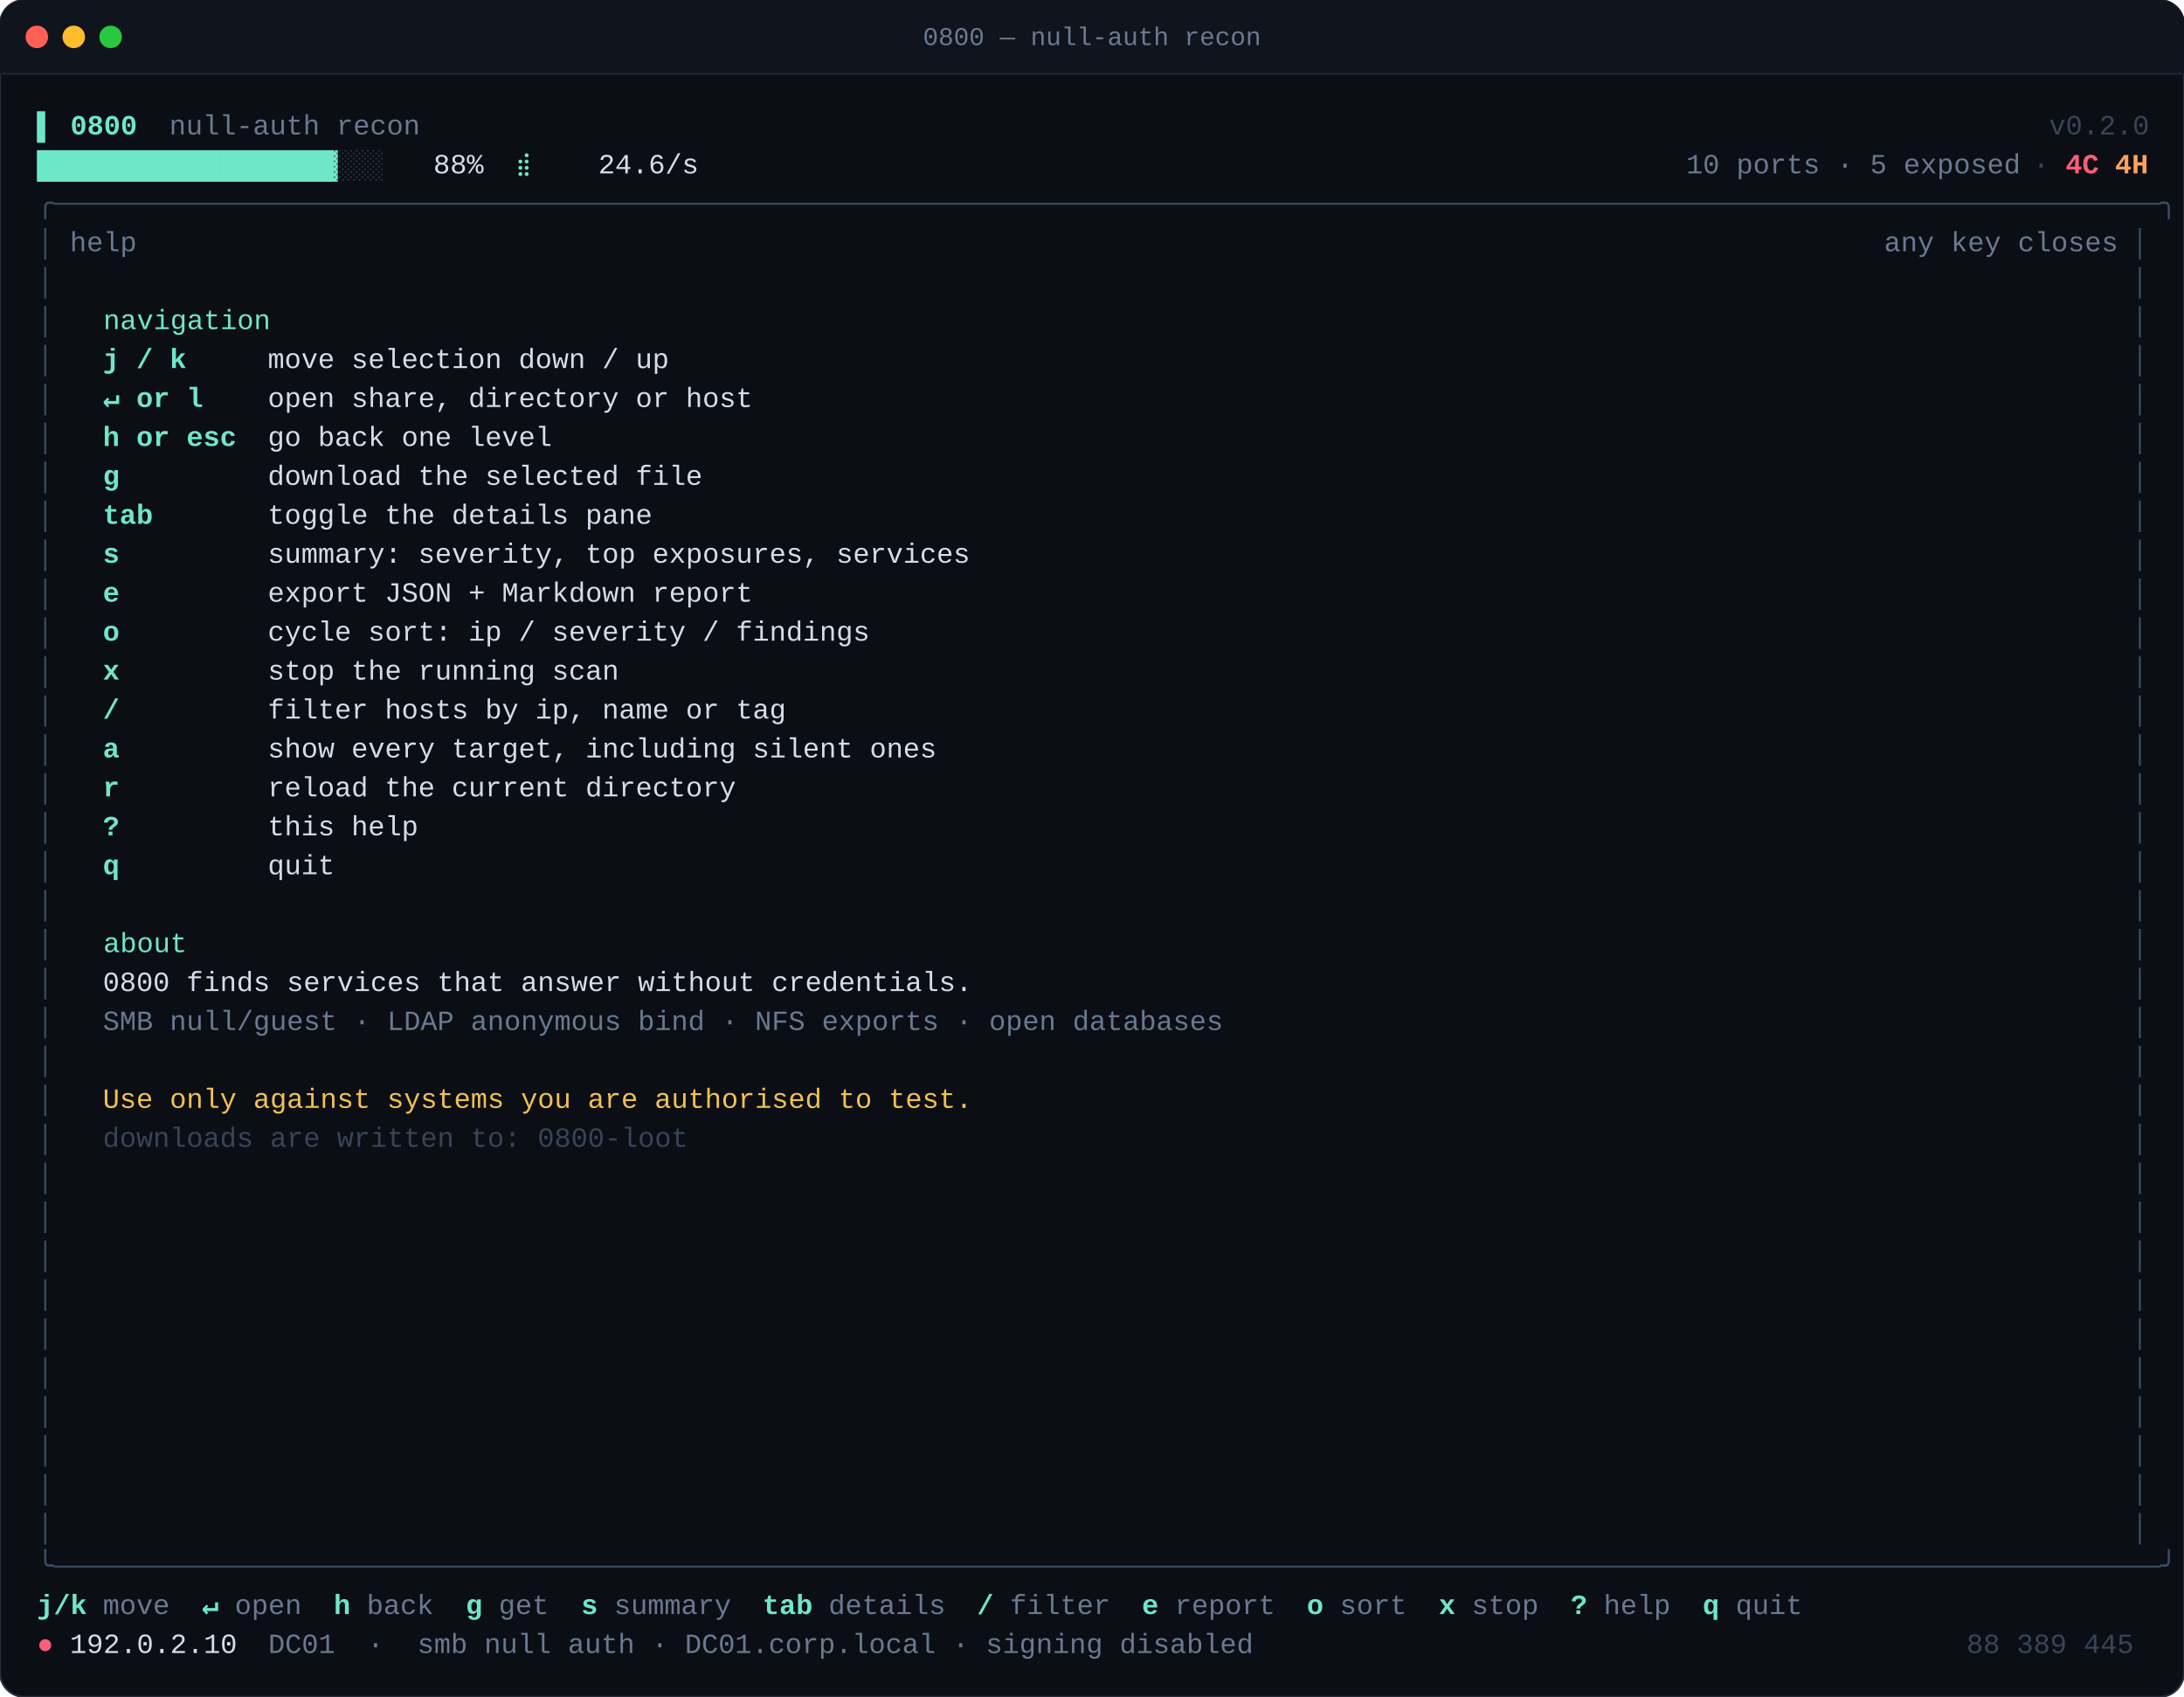
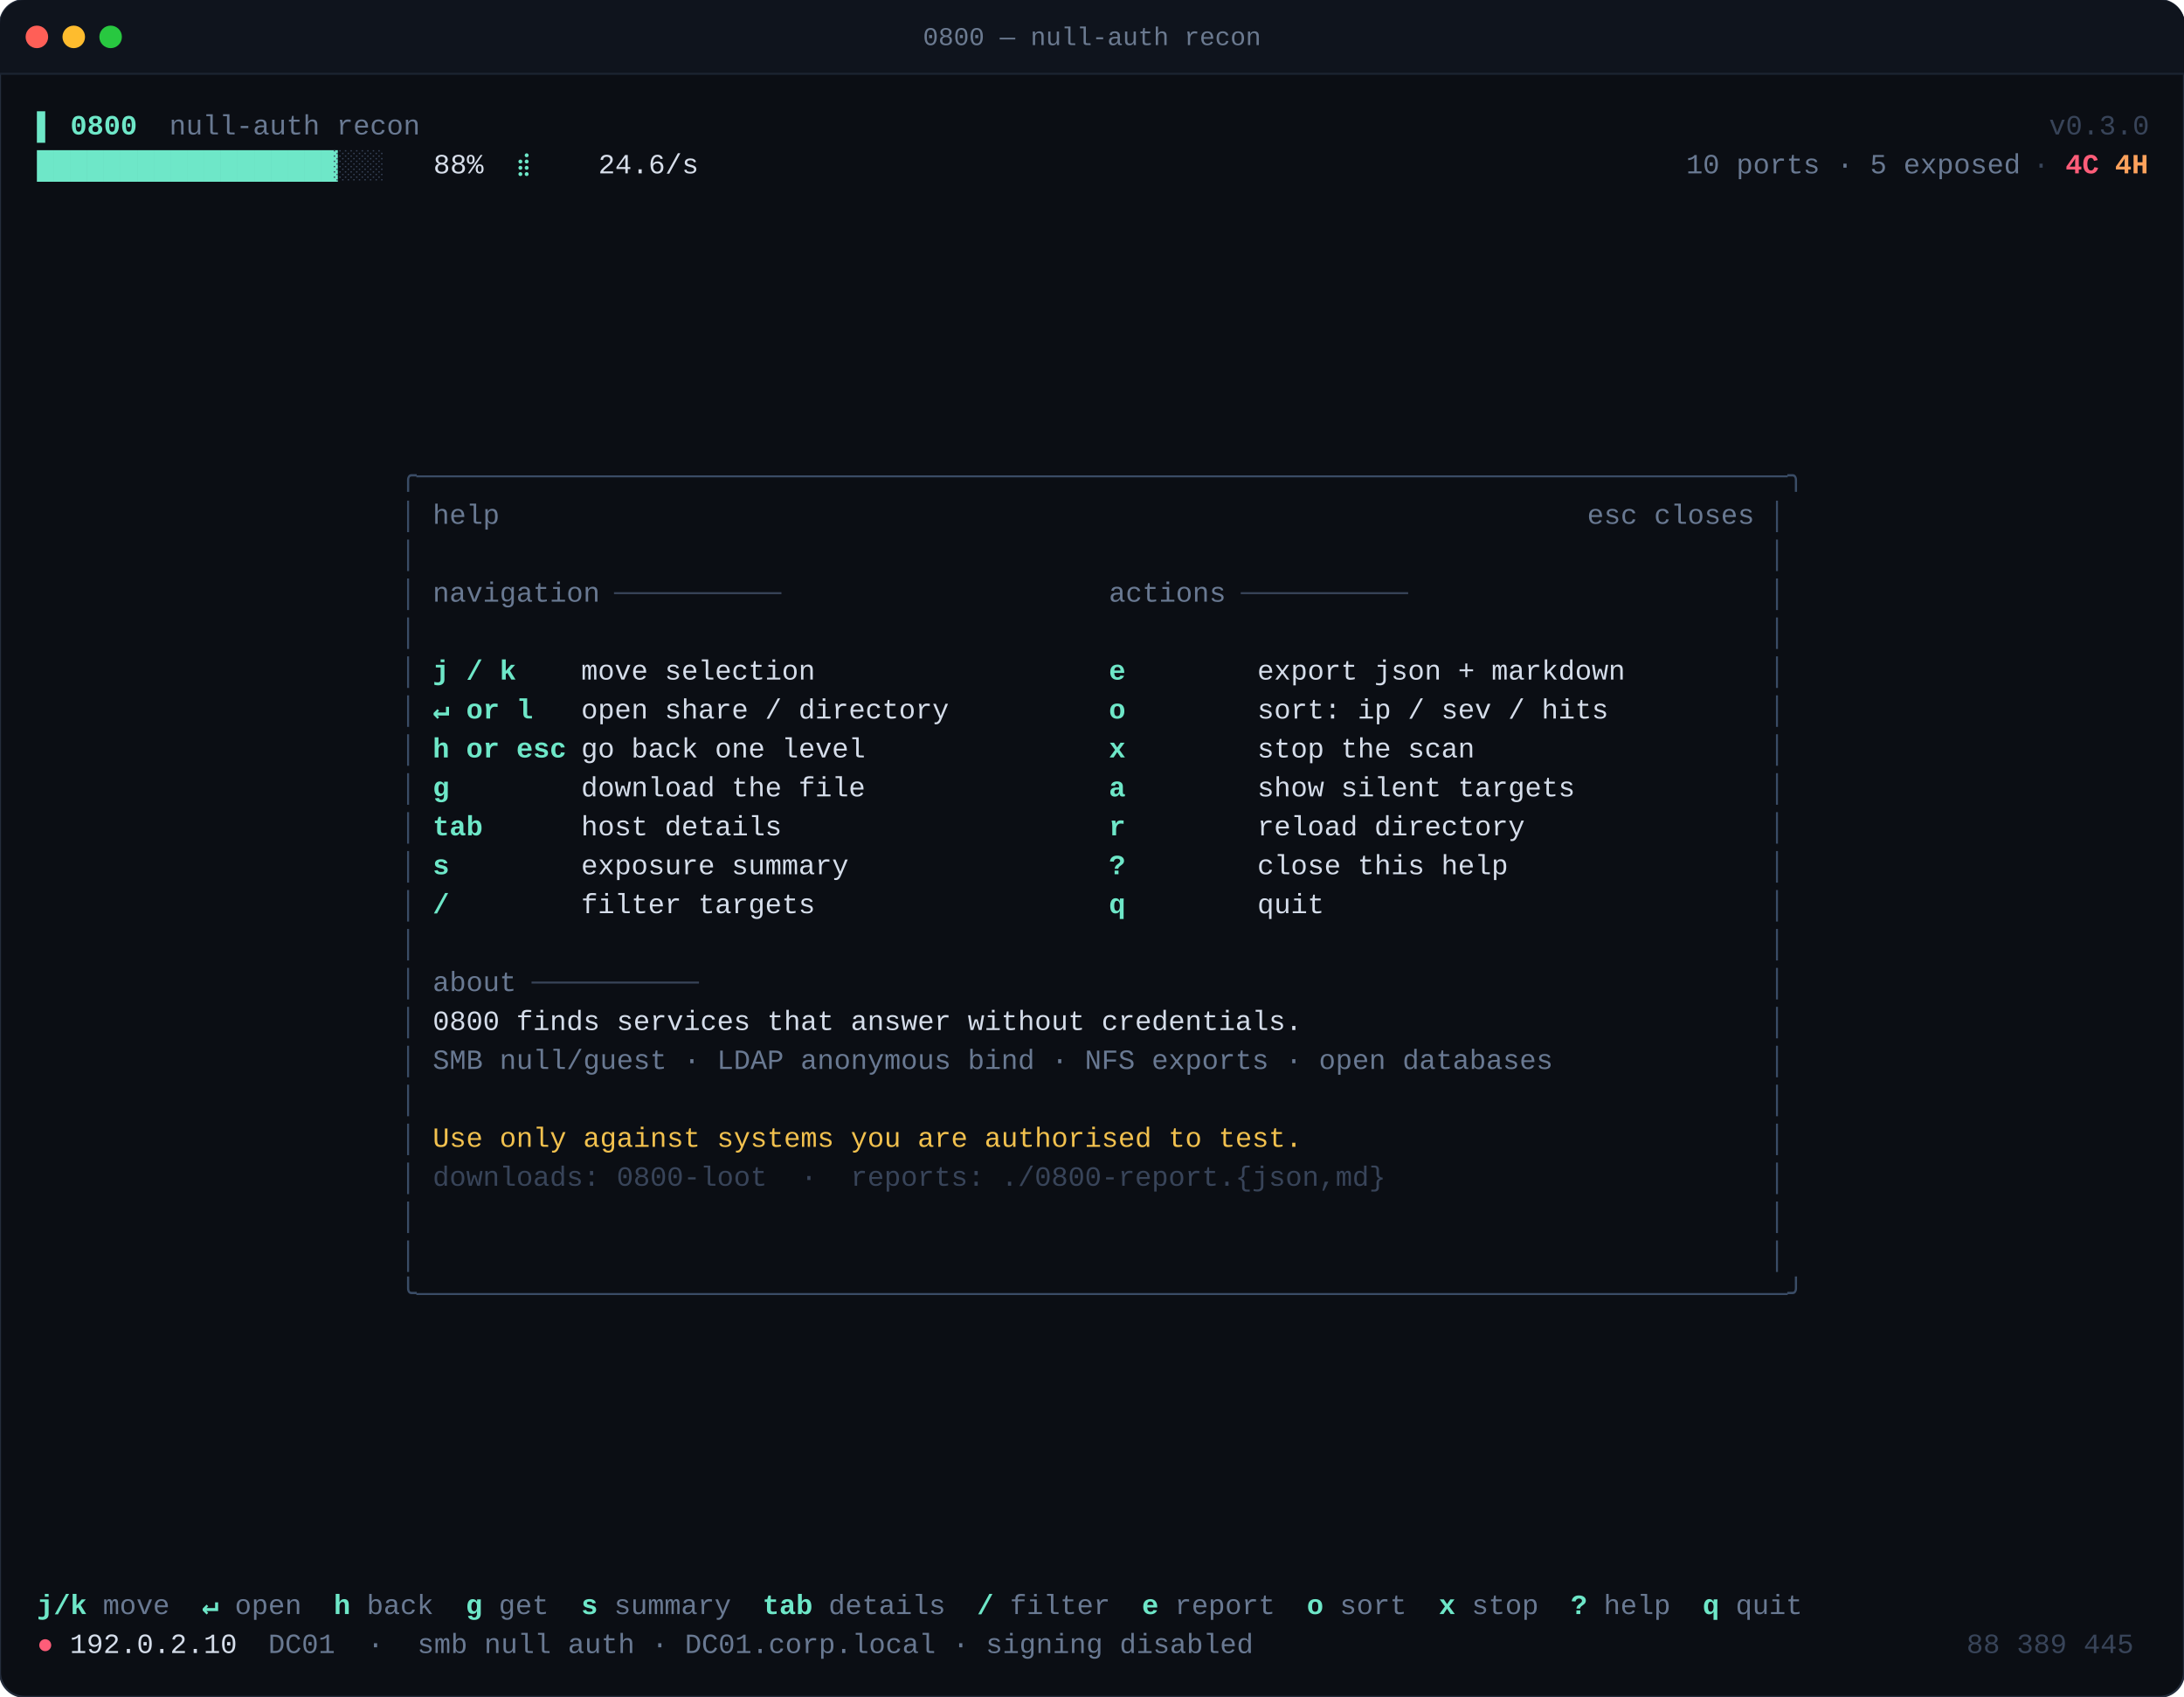
<svg xmlns="http://www.w3.org/2000/svg" width="1066" height="828" viewBox="0 0 1066 828" font-family="'JetBrains Mono','SFMono-Regular',Menlo,Consolas,'Liberation Mono',monospace">
  <defs>
    <clipPath id="c">
      <rect x="0" y="0" width="1066.40" height="828.00" rx="12.00" />
    </clipPath>
  </defs>
  <rect width="1066" height="828" rx="12" fill="#0B0E14" />
  <rect width="1066" height="828" rx="12" fill="#0B0E14" stroke="#242C3B" stroke-width="1" />
  <g clip-path="url(#c)">
    <rect x="0" y="0" width="1066" height="36" fill="#0F141D" />
    <line x1="0" y1="36" x2="1066" y2="36" stroke="#1B2330" />
    <circle cx="18" cy="18" r="5.5" fill="#FF5F57" />
    <circle cx="36" cy="18" r="5.5" fill="#FEBC2E" />
    <circle cx="54" cy="18" r="5.5" fill="#28C840" />
    <text x="533" y="22" fill="#6B7A90" font-size="12.5" text-anchor="middle">0800 — null-auth recon</text>
  </g>
  <g clip-path="url(#c)">
    <text font-size="13.6">
      <tspan x="18.00" y="65.60" fill="#6ee7c8" font-weight="700" textLength="48.30" lengthAdjust="spacingAndGlyphs" xml:space="preserve">▌ 0800</tspan>
      <tspan x="66.30" y="65.60" fill="#697992" textLength="136.85" lengthAdjust="spacingAndGlyphs" xml:space="preserve">  null-auth recon</tspan>
-       <tspan x="1000.10" y="65.60" fill="#384459" textLength="48.30" lengthAdjust="spacingAndGlyphs" xml:space="preserve">v0.2.0</tspan>
+       <tspan x="1000.10" y="65.60" fill="#384459" textLength="48.30" lengthAdjust="spacingAndGlyphs" xml:space="preserve">v0.3.0</tspan>
    </text>
    <text font-size="13.6">
      <tspan x="18.00" y="84.60" fill="#6ee7c8" textLength="144.90" lengthAdjust="spacingAndGlyphs" xml:space="preserve">██████████████████</tspan>
      <tspan x="162.90" y="84.60" fill="#384459" textLength="24.15" lengthAdjust="spacingAndGlyphs" xml:space="preserve">░░░</tspan>
      <tspan x="187.05" y="84.60" fill="#D7DEEA" textLength="64.40" lengthAdjust="spacingAndGlyphs" xml:space="preserve">   88%  </tspan>
      <tspan x="251.45" y="84.60" fill="#6ee7c8" textLength="16.10" lengthAdjust="spacingAndGlyphs" xml:space="preserve">⣾ </tspan>
      <tspan x="267.55" y="84.60" fill="#D7DEEA" textLength="555.45" lengthAdjust="spacingAndGlyphs" xml:space="preserve">   24.6/s                                                            </tspan>
      <tspan x="823.00" y="84.60" fill="#697992" textLength="161.00" lengthAdjust="spacingAndGlyphs" xml:space="preserve">10 ports · 5 exposed</tspan>
      <tspan x="984.00" y="84.60" fill="#384459" textLength="24.15" lengthAdjust="spacingAndGlyphs" xml:space="preserve"> · </tspan>
      <tspan x="1008.15" y="84.60" fill="#ff5d79" font-weight="700" textLength="16.10" lengthAdjust="spacingAndGlyphs" xml:space="preserve">4C</tspan>
      <tspan x="1032.30" y="84.60" fill="#ffa25c" font-weight="700" textLength="16.10" lengthAdjust="spacingAndGlyphs" xml:space="preserve">4H</tspan>
    </text>
    <text font-size="13.6">
-       <tspan x="18.00" y="103.60" fill="#3a4c66" textLength="1030.40" lengthAdjust="spacingAndGlyphs" xml:space="preserve">╭──────────────────────────────────────────────────────────────────────────────────────────────────────────────────────────────╮</tspan>
+       <tspan x="195.10" y="236.60" fill="#3a4c66" textLength="676.20" lengthAdjust="spacingAndGlyphs" xml:space="preserve">╭──────────────────────────────────────────────────────────────────────────────────╮</tspan>
    </text>
    <text font-size="13.6">
-       <tspan x="18.00" y="122.60" fill="#3a4c66" textLength="8.05" lengthAdjust="spacingAndGlyphs" xml:space="preserve">│</tspan>
-       <tspan x="34.10" y="122.60" fill="#697992" textLength="32.20" lengthAdjust="spacingAndGlyphs" xml:space="preserve">help</tspan>
-       <tspan x="919.60" y="122.60" fill="#697992" textLength="112.70" lengthAdjust="spacingAndGlyphs" xml:space="preserve">any key closes</tspan>
-       <tspan x="1040.35" y="122.60" fill="#3a4c66" textLength="8.05" lengthAdjust="spacingAndGlyphs" xml:space="preserve">│</tspan>
+       <tspan x="195.10" y="255.60" fill="#3a4c66" textLength="8.05" lengthAdjust="spacingAndGlyphs" xml:space="preserve">│</tspan>
+       <tspan x="211.20" y="255.60" fill="#697992" textLength="32.20" lengthAdjust="spacingAndGlyphs" xml:space="preserve">help</tspan>
+       <tspan x="774.70" y="255.60" fill="#697992" textLength="80.50" lengthAdjust="spacingAndGlyphs" xml:space="preserve">esc closes</tspan>
+       <tspan x="863.25" y="255.60" fill="#3a4c66" textLength="8.05" lengthAdjust="spacingAndGlyphs" xml:space="preserve">│</tspan>
    </text>
    <text font-size="13.6">
-       <tspan x="18.00" y="141.60" fill="#3a4c66" textLength="8.05" lengthAdjust="spacingAndGlyphs" xml:space="preserve">│</tspan>
-       <tspan x="1040.35" y="141.60" fill="#3a4c66" textLength="8.05" lengthAdjust="spacingAndGlyphs" xml:space="preserve">│</tspan>
+       <tspan x="195.10" y="274.60" fill="#3a4c66" textLength="8.05" lengthAdjust="spacingAndGlyphs" xml:space="preserve">│</tspan>
+       <tspan x="863.25" y="274.60" fill="#3a4c66" textLength="8.05" lengthAdjust="spacingAndGlyphs" xml:space="preserve">│</tspan>
    </text>
    <text font-size="13.6">
-       <tspan x="18.00" y="160.60" fill="#3a4c66" textLength="8.05" lengthAdjust="spacingAndGlyphs" xml:space="preserve">│</tspan>
-       <tspan x="34.10" y="160.60" fill="#6ee7c8" textLength="96.60" lengthAdjust="spacingAndGlyphs" xml:space="preserve">  navigation</tspan>
-       <tspan x="1040.35" y="160.60" fill="#3a4c66" textLength="8.05" lengthAdjust="spacingAndGlyphs" xml:space="preserve">│</tspan>
+       <tspan x="195.10" y="293.60" fill="#3a4c66" textLength="8.05" lengthAdjust="spacingAndGlyphs" xml:space="preserve">│</tspan>
+       <tspan x="211.20" y="293.60" fill="#697992" textLength="80.50" lengthAdjust="spacingAndGlyphs" xml:space="preserve">navigation</tspan>
+       <tspan x="299.75" y="293.60" fill="#384459" textLength="80.50" lengthAdjust="spacingAndGlyphs" xml:space="preserve">──────────</tspan>
+       <tspan x="541.25" y="293.60" fill="#697992" textLength="56.35" lengthAdjust="spacingAndGlyphs" xml:space="preserve">actions</tspan>
+       <tspan x="605.65" y="293.60" fill="#384459" textLength="80.50" lengthAdjust="spacingAndGlyphs" xml:space="preserve">──────────</tspan>
+       <tspan x="863.25" y="293.60" fill="#3a4c66" textLength="8.05" lengthAdjust="spacingAndGlyphs" xml:space="preserve">│</tspan>
    </text>
    <text font-size="13.6">
-       <tspan x="18.00" y="179.60" fill="#3a4c66" textLength="8.05" lengthAdjust="spacingAndGlyphs" xml:space="preserve">│</tspan>
-       <tspan x="50.20" y="179.60" fill="#6ee7c8" font-weight="700" textLength="80.50" lengthAdjust="spacingAndGlyphs" xml:space="preserve">j / k     </tspan>
-       <tspan x="130.70" y="179.60" fill="#d5ddea" textLength="193.20" lengthAdjust="spacingAndGlyphs" xml:space="preserve">move selection down / up</tspan>
-       <tspan x="1040.35" y="179.60" fill="#3a4c66" textLength="8.05" lengthAdjust="spacingAndGlyphs" xml:space="preserve">│</tspan>
+       <tspan x="195.10" y="312.60" fill="#3a4c66" textLength="8.05" lengthAdjust="spacingAndGlyphs" xml:space="preserve">│</tspan>
+       <tspan x="863.25" y="312.60" fill="#3a4c66" textLength="8.05" lengthAdjust="spacingAndGlyphs" xml:space="preserve">│</tspan>
    </text>
    <text font-size="13.6">
-       <tspan x="18.00" y="198.60" fill="#3a4c66" textLength="8.05" lengthAdjust="spacingAndGlyphs" xml:space="preserve">│</tspan>
-       <tspan x="50.20" y="198.60" fill="#6ee7c8" font-weight="700" textLength="80.50" lengthAdjust="spacingAndGlyphs" xml:space="preserve">↵ or l    </tspan>
-       <tspan x="130.70" y="198.60" fill="#d5ddea" textLength="233.45" lengthAdjust="spacingAndGlyphs" xml:space="preserve">open share, directory or host</tspan>
-       <tspan x="1040.35" y="198.60" fill="#3a4c66" textLength="8.05" lengthAdjust="spacingAndGlyphs" xml:space="preserve">│</tspan>
+       <tspan x="195.10" y="331.60" fill="#3a4c66" textLength="8.05" lengthAdjust="spacingAndGlyphs" xml:space="preserve">│</tspan>
+       <tspan x="211.20" y="331.60" fill="#6ee7c8" font-weight="700" textLength="72.45" lengthAdjust="spacingAndGlyphs" xml:space="preserve">j / k    </tspan>
+       <tspan x="283.65" y="331.60" fill="#d5ddea" textLength="112.70" lengthAdjust="spacingAndGlyphs" xml:space="preserve">move selection</tspan>
+       <tspan x="541.25" y="331.60" fill="#6ee7c8" font-weight="700" textLength="72.45" lengthAdjust="spacingAndGlyphs" xml:space="preserve">e        </tspan>
+       <tspan x="613.70" y="331.60" fill="#d5ddea" textLength="177.10" lengthAdjust="spacingAndGlyphs" xml:space="preserve">export json + markdown</tspan>
+       <tspan x="863.25" y="331.60" fill="#3a4c66" textLength="8.05" lengthAdjust="spacingAndGlyphs" xml:space="preserve">│</tspan>
    </text>
    <text font-size="13.6">
-       <tspan x="18.00" y="217.60" fill="#3a4c66" textLength="8.05" lengthAdjust="spacingAndGlyphs" xml:space="preserve">│</tspan>
-       <tspan x="50.20" y="217.60" fill="#6ee7c8" font-weight="700" textLength="80.50" lengthAdjust="spacingAndGlyphs" xml:space="preserve">h or esc  </tspan>
-       <tspan x="130.70" y="217.60" fill="#d5ddea" textLength="136.85" lengthAdjust="spacingAndGlyphs" xml:space="preserve">go back one level</tspan>
-       <tspan x="1040.35" y="217.60" fill="#3a4c66" textLength="8.05" lengthAdjust="spacingAndGlyphs" xml:space="preserve">│</tspan>
+       <tspan x="195.10" y="350.60" fill="#3a4c66" textLength="8.05" lengthAdjust="spacingAndGlyphs" xml:space="preserve">│</tspan>
+       <tspan x="211.20" y="350.60" fill="#6ee7c8" font-weight="700" textLength="72.45" lengthAdjust="spacingAndGlyphs" xml:space="preserve">↵ or l   </tspan>
+       <tspan x="283.65" y="350.60" fill="#d5ddea" textLength="177.10" lengthAdjust="spacingAndGlyphs" xml:space="preserve">open share / directory</tspan>
+       <tspan x="541.25" y="350.60" fill="#6ee7c8" font-weight="700" textLength="72.45" lengthAdjust="spacingAndGlyphs" xml:space="preserve">o        </tspan>
+       <tspan x="613.70" y="350.60" fill="#d5ddea" textLength="169.05" lengthAdjust="spacingAndGlyphs" xml:space="preserve">sort: ip / sev / hits</tspan>
+       <tspan x="863.25" y="350.60" fill="#3a4c66" textLength="8.05" lengthAdjust="spacingAndGlyphs" xml:space="preserve">│</tspan>
    </text>
    <text font-size="13.6">
-       <tspan x="18.00" y="236.60" fill="#3a4c66" textLength="8.05" lengthAdjust="spacingAndGlyphs" xml:space="preserve">│</tspan>
-       <tspan x="50.20" y="236.60" fill="#6ee7c8" font-weight="700" textLength="80.50" lengthAdjust="spacingAndGlyphs" xml:space="preserve">g         </tspan>
-       <tspan x="130.70" y="236.60" fill="#d5ddea" textLength="209.30" lengthAdjust="spacingAndGlyphs" xml:space="preserve">download the selected file</tspan>
-       <tspan x="1040.35" y="236.60" fill="#3a4c66" textLength="8.05" lengthAdjust="spacingAndGlyphs" xml:space="preserve">│</tspan>
+       <tspan x="195.10" y="369.60" fill="#3a4c66" textLength="8.05" lengthAdjust="spacingAndGlyphs" xml:space="preserve">│</tspan>
+       <tspan x="211.20" y="369.60" fill="#6ee7c8" font-weight="700" textLength="72.45" lengthAdjust="spacingAndGlyphs" xml:space="preserve">h or esc </tspan>
+       <tspan x="283.65" y="369.60" fill="#d5ddea" textLength="136.85" lengthAdjust="spacingAndGlyphs" xml:space="preserve">go back one level</tspan>
+       <tspan x="541.25" y="369.60" fill="#6ee7c8" font-weight="700" textLength="72.45" lengthAdjust="spacingAndGlyphs" xml:space="preserve">x        </tspan>
+       <tspan x="613.70" y="369.60" fill="#d5ddea" textLength="104.65" lengthAdjust="spacingAndGlyphs" xml:space="preserve">stop the scan</tspan>
+       <tspan x="863.25" y="369.60" fill="#3a4c66" textLength="8.05" lengthAdjust="spacingAndGlyphs" xml:space="preserve">│</tspan>
    </text>
    <text font-size="13.6">
-       <tspan x="18.00" y="255.60" fill="#3a4c66" textLength="8.05" lengthAdjust="spacingAndGlyphs" xml:space="preserve">│</tspan>
-       <tspan x="50.20" y="255.60" fill="#6ee7c8" font-weight="700" textLength="80.50" lengthAdjust="spacingAndGlyphs" xml:space="preserve">tab       </tspan>
-       <tspan x="130.70" y="255.60" fill="#d5ddea" textLength="185.15" lengthAdjust="spacingAndGlyphs" xml:space="preserve">toggle the details pane</tspan>
-       <tspan x="1040.35" y="255.60" fill="#3a4c66" textLength="8.05" lengthAdjust="spacingAndGlyphs" xml:space="preserve">│</tspan>
+       <tspan x="195.10" y="388.60" fill="#3a4c66" textLength="8.05" lengthAdjust="spacingAndGlyphs" xml:space="preserve">│</tspan>
+       <tspan x="211.20" y="388.60" fill="#6ee7c8" font-weight="700" textLength="72.45" lengthAdjust="spacingAndGlyphs" xml:space="preserve">g        </tspan>
+       <tspan x="283.65" y="388.60" fill="#d5ddea" textLength="136.85" lengthAdjust="spacingAndGlyphs" xml:space="preserve">download the file</tspan>
+       <tspan x="541.25" y="388.60" fill="#6ee7c8" font-weight="700" textLength="72.45" lengthAdjust="spacingAndGlyphs" xml:space="preserve">a        </tspan>
+       <tspan x="613.70" y="388.60" fill="#d5ddea" textLength="152.95" lengthAdjust="spacingAndGlyphs" xml:space="preserve">show silent targets</tspan>
+       <tspan x="863.25" y="388.60" fill="#3a4c66" textLength="8.05" lengthAdjust="spacingAndGlyphs" xml:space="preserve">│</tspan>
    </text>
    <text font-size="13.6">
-       <tspan x="18.00" y="274.60" fill="#3a4c66" textLength="8.05" lengthAdjust="spacingAndGlyphs" xml:space="preserve">│</tspan>
-       <tspan x="50.20" y="274.60" fill="#6ee7c8" font-weight="700" textLength="80.50" lengthAdjust="spacingAndGlyphs" xml:space="preserve">s         </tspan>
-       <tspan x="130.70" y="274.60" fill="#d5ddea" textLength="338.10" lengthAdjust="spacingAndGlyphs" xml:space="preserve">summary: severity, top exposures, services</tspan>
-       <tspan x="1040.35" y="274.60" fill="#3a4c66" textLength="8.05" lengthAdjust="spacingAndGlyphs" xml:space="preserve">│</tspan>
+       <tspan x="195.10" y="407.60" fill="#3a4c66" textLength="8.05" lengthAdjust="spacingAndGlyphs" xml:space="preserve">│</tspan>
+       <tspan x="211.20" y="407.60" fill="#6ee7c8" font-weight="700" textLength="72.45" lengthAdjust="spacingAndGlyphs" xml:space="preserve">tab      </tspan>
+       <tspan x="283.65" y="407.60" fill="#d5ddea" textLength="96.60" lengthAdjust="spacingAndGlyphs" xml:space="preserve">host details</tspan>
+       <tspan x="541.25" y="407.60" fill="#6ee7c8" font-weight="700" textLength="72.45" lengthAdjust="spacingAndGlyphs" xml:space="preserve">r        </tspan>
+       <tspan x="613.70" y="407.60" fill="#d5ddea" textLength="128.80" lengthAdjust="spacingAndGlyphs" xml:space="preserve">reload directory</tspan>
+       <tspan x="863.25" y="407.60" fill="#3a4c66" textLength="8.05" lengthAdjust="spacingAndGlyphs" xml:space="preserve">│</tspan>
    </text>
    <text font-size="13.6">
-       <tspan x="18.00" y="293.60" fill="#3a4c66" textLength="8.05" lengthAdjust="spacingAndGlyphs" xml:space="preserve">│</tspan>
-       <tspan x="50.20" y="293.60" fill="#6ee7c8" font-weight="700" textLength="80.50" lengthAdjust="spacingAndGlyphs" xml:space="preserve">e         </tspan>
-       <tspan x="130.70" y="293.60" fill="#d5ddea" textLength="233.45" lengthAdjust="spacingAndGlyphs" xml:space="preserve">export JSON + Markdown report</tspan>
-       <tspan x="1040.35" y="293.60" fill="#3a4c66" textLength="8.05" lengthAdjust="spacingAndGlyphs" xml:space="preserve">│</tspan>
+       <tspan x="195.10" y="426.60" fill="#3a4c66" textLength="8.05" lengthAdjust="spacingAndGlyphs" xml:space="preserve">│</tspan>
+       <tspan x="211.20" y="426.60" fill="#6ee7c8" font-weight="700" textLength="72.45" lengthAdjust="spacingAndGlyphs" xml:space="preserve">s        </tspan>
+       <tspan x="283.65" y="426.60" fill="#d5ddea" textLength="128.80" lengthAdjust="spacingAndGlyphs" xml:space="preserve">exposure summary</tspan>
+       <tspan x="541.25" y="426.60" fill="#6ee7c8" font-weight="700" textLength="72.45" lengthAdjust="spacingAndGlyphs" xml:space="preserve">?        </tspan>
+       <tspan x="613.70" y="426.60" fill="#d5ddea" textLength="120.75" lengthAdjust="spacingAndGlyphs" xml:space="preserve">close this help</tspan>
+       <tspan x="863.25" y="426.60" fill="#3a4c66" textLength="8.05" lengthAdjust="spacingAndGlyphs" xml:space="preserve">│</tspan>
    </text>
    <text font-size="13.6">
-       <tspan x="18.00" y="312.60" fill="#3a4c66" textLength="8.05" lengthAdjust="spacingAndGlyphs" xml:space="preserve">│</tspan>
-       <tspan x="50.20" y="312.60" fill="#6ee7c8" font-weight="700" textLength="80.50" lengthAdjust="spacingAndGlyphs" xml:space="preserve">o         </tspan>
-       <tspan x="130.70" y="312.60" fill="#d5ddea" textLength="289.80" lengthAdjust="spacingAndGlyphs" xml:space="preserve">cycle sort: ip / severity / findings</tspan>
-       <tspan x="1040.35" y="312.60" fill="#3a4c66" textLength="8.05" lengthAdjust="spacingAndGlyphs" xml:space="preserve">│</tspan>
+       <tspan x="195.10" y="445.60" fill="#3a4c66" textLength="8.05" lengthAdjust="spacingAndGlyphs" xml:space="preserve">│</tspan>
+       <tspan x="211.20" y="445.60" fill="#6ee7c8" font-weight="700" textLength="72.45" lengthAdjust="spacingAndGlyphs" xml:space="preserve">/        </tspan>
+       <tspan x="283.65" y="445.60" fill="#d5ddea" textLength="112.70" lengthAdjust="spacingAndGlyphs" xml:space="preserve">filter targets</tspan>
+       <tspan x="541.25" y="445.60" fill="#6ee7c8" font-weight="700" textLength="72.45" lengthAdjust="spacingAndGlyphs" xml:space="preserve">q        </tspan>
+       <tspan x="613.70" y="445.60" fill="#d5ddea" textLength="32.20" lengthAdjust="spacingAndGlyphs" xml:space="preserve">quit</tspan>
+       <tspan x="863.25" y="445.60" fill="#3a4c66" textLength="8.05" lengthAdjust="spacingAndGlyphs" xml:space="preserve">│</tspan>
    </text>
    <text font-size="13.6">
-       <tspan x="18.00" y="331.60" fill="#3a4c66" textLength="8.05" lengthAdjust="spacingAndGlyphs" xml:space="preserve">│</tspan>
-       <tspan x="50.20" y="331.60" fill="#6ee7c8" font-weight="700" textLength="80.50" lengthAdjust="spacingAndGlyphs" xml:space="preserve">x         </tspan>
-       <tspan x="130.70" y="331.60" fill="#d5ddea" textLength="169.05" lengthAdjust="spacingAndGlyphs" xml:space="preserve">stop the running scan</tspan>
-       <tspan x="1040.35" y="331.60" fill="#3a4c66" textLength="8.05" lengthAdjust="spacingAndGlyphs" xml:space="preserve">│</tspan>
+       <tspan x="195.10" y="464.60" fill="#3a4c66" textLength="8.05" lengthAdjust="spacingAndGlyphs" xml:space="preserve">│</tspan>
+       <tspan x="863.25" y="464.60" fill="#3a4c66" textLength="8.05" lengthAdjust="spacingAndGlyphs" xml:space="preserve">│</tspan>
    </text>
    <text font-size="13.6">
-       <tspan x="18.00" y="350.60" fill="#3a4c66" textLength="8.05" lengthAdjust="spacingAndGlyphs" xml:space="preserve">│</tspan>
-       <tspan x="50.20" y="350.60" fill="#6ee7c8" font-weight="700" textLength="80.50" lengthAdjust="spacingAndGlyphs" xml:space="preserve">/         </tspan>
-       <tspan x="130.70" y="350.60" fill="#d5ddea" textLength="249.55" lengthAdjust="spacingAndGlyphs" xml:space="preserve">filter hosts by ip, name or tag</tspan>
-       <tspan x="1040.35" y="350.60" fill="#3a4c66" textLength="8.05" lengthAdjust="spacingAndGlyphs" xml:space="preserve">│</tspan>
+       <tspan x="195.10" y="483.60" fill="#3a4c66" textLength="8.05" lengthAdjust="spacingAndGlyphs" xml:space="preserve">│</tspan>
+       <tspan x="211.20" y="483.60" fill="#697992" textLength="40.25" lengthAdjust="spacingAndGlyphs" xml:space="preserve">about</tspan>
+       <tspan x="259.50" y="483.60" fill="#384459" textLength="80.50" lengthAdjust="spacingAndGlyphs" xml:space="preserve">──────────</tspan>
+       <tspan x="863.25" y="483.60" fill="#3a4c66" textLength="8.05" lengthAdjust="spacingAndGlyphs" xml:space="preserve">│</tspan>
    </text>
    <text font-size="13.6">
-       <tspan x="18.00" y="369.60" fill="#3a4c66" textLength="8.05" lengthAdjust="spacingAndGlyphs" xml:space="preserve">│</tspan>
-       <tspan x="50.20" y="369.60" fill="#6ee7c8" font-weight="700" textLength="80.50" lengthAdjust="spacingAndGlyphs" xml:space="preserve">a         </tspan>
-       <tspan x="130.70" y="369.60" fill="#d5ddea" textLength="322.00" lengthAdjust="spacingAndGlyphs" xml:space="preserve">show every target, including silent ones</tspan>
-       <tspan x="1040.35" y="369.60" fill="#3a4c66" textLength="8.05" lengthAdjust="spacingAndGlyphs" xml:space="preserve">│</tspan>
+       <tspan x="195.10" y="502.60" fill="#3a4c66" textLength="8.05" lengthAdjust="spacingAndGlyphs" xml:space="preserve">│</tspan>
+       <tspan x="211.20" y="502.60" fill="#d5ddea" textLength="418.60" lengthAdjust="spacingAndGlyphs" xml:space="preserve">0800 finds services that answer without credentials.</tspan>
+       <tspan x="863.25" y="502.60" fill="#3a4c66" textLength="8.05" lengthAdjust="spacingAndGlyphs" xml:space="preserve">│</tspan>
    </text>
    <text font-size="13.6">
-       <tspan x="18.00" y="388.60" fill="#3a4c66" textLength="8.05" lengthAdjust="spacingAndGlyphs" xml:space="preserve">│</tspan>
-       <tspan x="50.20" y="388.60" fill="#6ee7c8" font-weight="700" textLength="80.50" lengthAdjust="spacingAndGlyphs" xml:space="preserve">r         </tspan>
-       <tspan x="130.70" y="388.60" fill="#d5ddea" textLength="225.40" lengthAdjust="spacingAndGlyphs" xml:space="preserve">reload the current directory</tspan>
-       <tspan x="1040.35" y="388.60" fill="#3a4c66" textLength="8.05" lengthAdjust="spacingAndGlyphs" xml:space="preserve">│</tspan>
+       <tspan x="195.10" y="521.60" fill="#3a4c66" textLength="8.05" lengthAdjust="spacingAndGlyphs" xml:space="preserve">│</tspan>
+       <tspan x="211.20" y="521.60" fill="#697992" textLength="539.35" lengthAdjust="spacingAndGlyphs" xml:space="preserve">SMB null/guest · LDAP anonymous bind · NFS exports · open databases</tspan>
+       <tspan x="863.25" y="521.60" fill="#3a4c66" textLength="8.05" lengthAdjust="spacingAndGlyphs" xml:space="preserve">│</tspan>
    </text>
    <text font-size="13.6">
-       <tspan x="18.00" y="407.60" fill="#3a4c66" textLength="8.05" lengthAdjust="spacingAndGlyphs" xml:space="preserve">│</tspan>
-       <tspan x="50.20" y="407.60" fill="#6ee7c8" font-weight="700" textLength="80.50" lengthAdjust="spacingAndGlyphs" xml:space="preserve">?         </tspan>
-       <tspan x="130.70" y="407.60" fill="#d5ddea" textLength="72.45" lengthAdjust="spacingAndGlyphs" xml:space="preserve">this help</tspan>
-       <tspan x="1040.35" y="407.60" fill="#3a4c66" textLength="8.05" lengthAdjust="spacingAndGlyphs" xml:space="preserve">│</tspan>
+       <tspan x="195.10" y="540.60" fill="#3a4c66" textLength="8.05" lengthAdjust="spacingAndGlyphs" xml:space="preserve">│</tspan>
+       <tspan x="863.25" y="540.60" fill="#3a4c66" textLength="8.05" lengthAdjust="spacingAndGlyphs" xml:space="preserve">│</tspan>
    </text>
    <text font-size="13.6">
-       <tspan x="18.00" y="426.60" fill="#3a4c66" textLength="8.05" lengthAdjust="spacingAndGlyphs" xml:space="preserve">│</tspan>
-       <tspan x="50.20" y="426.60" fill="#6ee7c8" font-weight="700" textLength="80.50" lengthAdjust="spacingAndGlyphs" xml:space="preserve">q         </tspan>
-       <tspan x="130.70" y="426.60" fill="#d5ddea" textLength="32.20" lengthAdjust="spacingAndGlyphs" xml:space="preserve">quit</tspan>
-       <tspan x="1040.35" y="426.60" fill="#3a4c66" textLength="8.05" lengthAdjust="spacingAndGlyphs" xml:space="preserve">│</tspan>
+       <tspan x="195.10" y="559.60" fill="#3a4c66" textLength="8.05" lengthAdjust="spacingAndGlyphs" xml:space="preserve">│</tspan>
+       <tspan x="211.20" y="559.60" fill="#f2c14e" textLength="418.60" lengthAdjust="spacingAndGlyphs" xml:space="preserve">Use only against systems you are authorised to test.</tspan>
+       <tspan x="863.25" y="559.60" fill="#3a4c66" textLength="8.05" lengthAdjust="spacingAndGlyphs" xml:space="preserve">│</tspan>
    </text>
    <text font-size="13.6">
-       <tspan x="18.00" y="445.60" fill="#3a4c66" textLength="8.05" lengthAdjust="spacingAndGlyphs" xml:space="preserve">│</tspan>
-       <tspan x="1040.35" y="445.60" fill="#3a4c66" textLength="8.05" lengthAdjust="spacingAndGlyphs" xml:space="preserve">│</tspan>
+       <tspan x="195.10" y="578.60" fill="#3a4c66" textLength="8.05" lengthAdjust="spacingAndGlyphs" xml:space="preserve">│</tspan>
+       <tspan x="211.20" y="578.60" fill="#384459" textLength="458.85" lengthAdjust="spacingAndGlyphs" xml:space="preserve">downloads: 0800-loot  ·  reports: ./0800-report.{json,md}</tspan>
+       <tspan x="863.25" y="578.60" fill="#3a4c66" textLength="8.05" lengthAdjust="spacingAndGlyphs" xml:space="preserve">│</tspan>
    </text>
    <text font-size="13.6">
-       <tspan x="18.00" y="464.60" fill="#3a4c66" textLength="8.05" lengthAdjust="spacingAndGlyphs" xml:space="preserve">│</tspan>
-       <tspan x="34.10" y="464.60" fill="#6ee7c8" textLength="56.35" lengthAdjust="spacingAndGlyphs" xml:space="preserve">  about</tspan>
-       <tspan x="1040.35" y="464.60" fill="#3a4c66" textLength="8.05" lengthAdjust="spacingAndGlyphs" xml:space="preserve">│</tspan>
+       <tspan x="195.10" y="597.60" fill="#3a4c66" textLength="8.05" lengthAdjust="spacingAndGlyphs" xml:space="preserve">│</tspan>
+       <tspan x="863.25" y="597.60" fill="#3a4c66" textLength="8.05" lengthAdjust="spacingAndGlyphs" xml:space="preserve">│</tspan>
    </text>
    <text font-size="13.6">
-       <tspan x="18.00" y="483.60" fill="#3a4c66" textLength="8.05" lengthAdjust="spacingAndGlyphs" xml:space="preserve">│</tspan>
-       <tspan x="50.20" y="483.60" fill="#d5ddea" textLength="418.60" lengthAdjust="spacingAndGlyphs" xml:space="preserve">0800 finds services that answer without credentials.</tspan>
-       <tspan x="1040.35" y="483.60" fill="#3a4c66" textLength="8.05" lengthAdjust="spacingAndGlyphs" xml:space="preserve">│</tspan>
+       <tspan x="195.10" y="616.60" fill="#3a4c66" textLength="8.05" lengthAdjust="spacingAndGlyphs" xml:space="preserve">│</tspan>
+       <tspan x="863.25" y="616.60" fill="#3a4c66" textLength="8.05" lengthAdjust="spacingAndGlyphs" xml:space="preserve">│</tspan>
    </text>
    <text font-size="13.6">
-       <tspan x="18.00" y="502.60" fill="#3a4c66" textLength="8.05" lengthAdjust="spacingAndGlyphs" xml:space="preserve">│</tspan>
-       <tspan x="50.20" y="502.60" fill="#697992" textLength="539.35" lengthAdjust="spacingAndGlyphs" xml:space="preserve">SMB null/guest · LDAP anonymous bind · NFS exports · open databases</tspan>
-       <tspan x="1040.35" y="502.60" fill="#3a4c66" textLength="8.05" lengthAdjust="spacingAndGlyphs" xml:space="preserve">│</tspan>
-     </text>
-     <text font-size="13.6">
-       <tspan x="18.00" y="521.60" fill="#3a4c66" textLength="8.05" lengthAdjust="spacingAndGlyphs" xml:space="preserve">│</tspan>
-       <tspan x="1040.35" y="521.60" fill="#3a4c66" textLength="8.05" lengthAdjust="spacingAndGlyphs" xml:space="preserve">│</tspan>
-     </text>
-     <text font-size="13.6">
-       <tspan x="18.00" y="540.60" fill="#3a4c66" textLength="8.05" lengthAdjust="spacingAndGlyphs" xml:space="preserve">│</tspan>
-       <tspan x="50.20" y="540.60" fill="#f2c14e" textLength="418.60" lengthAdjust="spacingAndGlyphs" xml:space="preserve">Use only against systems you are authorised to test.</tspan>
-       <tspan x="1040.35" y="540.60" fill="#3a4c66" textLength="8.05" lengthAdjust="spacingAndGlyphs" xml:space="preserve">│</tspan>
-     </text>
-     <text font-size="13.6">
-       <tspan x="18.00" y="559.60" fill="#3a4c66" textLength="8.05" lengthAdjust="spacingAndGlyphs" xml:space="preserve">│</tspan>
-       <tspan x="50.20" y="559.60" fill="#384459" textLength="281.75" lengthAdjust="spacingAndGlyphs" xml:space="preserve">downloads are written to: 0800-loot</tspan>
-       <tspan x="1040.35" y="559.60" fill="#3a4c66" textLength="8.05" lengthAdjust="spacingAndGlyphs" xml:space="preserve">│</tspan>
-     </text>
-     <text font-size="13.6">
-       <tspan x="18.00" y="578.60" fill="#3a4c66" textLength="8.05" lengthAdjust="spacingAndGlyphs" xml:space="preserve">│</tspan>
-       <tspan x="1040.35" y="578.60" fill="#3a4c66" textLength="8.05" lengthAdjust="spacingAndGlyphs" xml:space="preserve">│</tspan>
-     </text>
-     <text font-size="13.6">
-       <tspan x="18.00" y="597.60" fill="#3a4c66" textLength="8.05" lengthAdjust="spacingAndGlyphs" xml:space="preserve">│</tspan>
-       <tspan x="1040.35" y="597.60" fill="#3a4c66" textLength="8.05" lengthAdjust="spacingAndGlyphs" xml:space="preserve">│</tspan>
-     </text>
-     <text font-size="13.6">
-       <tspan x="18.00" y="616.60" fill="#3a4c66" textLength="8.05" lengthAdjust="spacingAndGlyphs" xml:space="preserve">│</tspan>
-       <tspan x="1040.35" y="616.60" fill="#3a4c66" textLength="8.05" lengthAdjust="spacingAndGlyphs" xml:space="preserve">│</tspan>
-     </text>
-     <text font-size="13.6">
-       <tspan x="18.00" y="635.60" fill="#3a4c66" textLength="8.05" lengthAdjust="spacingAndGlyphs" xml:space="preserve">│</tspan>
-       <tspan x="1040.35" y="635.60" fill="#3a4c66" textLength="8.05" lengthAdjust="spacingAndGlyphs" xml:space="preserve">│</tspan>
-     </text>
-     <text font-size="13.6">
-       <tspan x="18.00" y="654.60" fill="#3a4c66" textLength="8.05" lengthAdjust="spacingAndGlyphs" xml:space="preserve">│</tspan>
-       <tspan x="1040.35" y="654.60" fill="#3a4c66" textLength="8.05" lengthAdjust="spacingAndGlyphs" xml:space="preserve">│</tspan>
-     </text>
-     <text font-size="13.6">
-       <tspan x="18.00" y="673.60" fill="#3a4c66" textLength="8.05" lengthAdjust="spacingAndGlyphs" xml:space="preserve">│</tspan>
-       <tspan x="1040.35" y="673.60" fill="#3a4c66" textLength="8.05" lengthAdjust="spacingAndGlyphs" xml:space="preserve">│</tspan>
-     </text>
-     <text font-size="13.6">
-       <tspan x="18.00" y="692.60" fill="#3a4c66" textLength="8.05" lengthAdjust="spacingAndGlyphs" xml:space="preserve">│</tspan>
-       <tspan x="1040.35" y="692.60" fill="#3a4c66" textLength="8.05" lengthAdjust="spacingAndGlyphs" xml:space="preserve">│</tspan>
-     </text>
-     <text font-size="13.6">
-       <tspan x="18.00" y="711.60" fill="#3a4c66" textLength="8.05" lengthAdjust="spacingAndGlyphs" xml:space="preserve">│</tspan>
-       <tspan x="1040.35" y="711.60" fill="#3a4c66" textLength="8.05" lengthAdjust="spacingAndGlyphs" xml:space="preserve">│</tspan>
-     </text>
-     <text font-size="13.6">
-       <tspan x="18.00" y="730.60" fill="#3a4c66" textLength="8.05" lengthAdjust="spacingAndGlyphs" xml:space="preserve">│</tspan>
-       <tspan x="1040.35" y="730.60" fill="#3a4c66" textLength="8.05" lengthAdjust="spacingAndGlyphs" xml:space="preserve">│</tspan>
-     </text>
-     <text font-size="13.6">
-       <tspan x="18.00" y="749.60" fill="#3a4c66" textLength="8.05" lengthAdjust="spacingAndGlyphs" xml:space="preserve">│</tspan>
-       <tspan x="1040.35" y="749.60" fill="#3a4c66" textLength="8.05" lengthAdjust="spacingAndGlyphs" xml:space="preserve">│</tspan>
-     </text>
-     <text font-size="13.6">
-       <tspan x="18.00" y="768.60" fill="#3a4c66" textLength="1030.40" lengthAdjust="spacingAndGlyphs" xml:space="preserve">╰──────────────────────────────────────────────────────────────────────────────────────────────────────────────────────────────╯</tspan>
+       <tspan x="195.10" y="635.60" fill="#3a4c66" textLength="676.20" lengthAdjust="spacingAndGlyphs" xml:space="preserve">╰──────────────────────────────────────────────────────────────────────────────────╯</tspan>
    </text>
    <text font-size="13.6">
      <tspan x="18.00" y="787.60" fill="#6ee7c8" font-weight="700" textLength="24.15" lengthAdjust="spacingAndGlyphs" xml:space="preserve">j/k</tspan>
      <tspan x="50.20" y="787.60" fill="#697992" textLength="32.20" lengthAdjust="spacingAndGlyphs" xml:space="preserve">move</tspan>
      <tspan x="98.50" y="787.60" fill="#6ee7c8" font-weight="700" textLength="8.05" lengthAdjust="spacingAndGlyphs" xml:space="preserve">↵</tspan>
      <tspan x="114.60" y="787.60" fill="#697992" textLength="32.20" lengthAdjust="spacingAndGlyphs" xml:space="preserve">open</tspan>
      <tspan x="162.90" y="787.60" fill="#6ee7c8" font-weight="700" textLength="8.05" lengthAdjust="spacingAndGlyphs" xml:space="preserve">h</tspan>
      <tspan x="179.00" y="787.60" fill="#697992" textLength="32.20" lengthAdjust="spacingAndGlyphs" xml:space="preserve">back</tspan>
      <tspan x="227.30" y="787.60" fill="#6ee7c8" font-weight="700" textLength="8.05" lengthAdjust="spacingAndGlyphs" xml:space="preserve">g</tspan>
      <tspan x="243.40" y="787.60" fill="#697992" textLength="24.15" lengthAdjust="spacingAndGlyphs" xml:space="preserve">get</tspan>
      <tspan x="283.65" y="787.60" fill="#6ee7c8" font-weight="700" textLength="8.05" lengthAdjust="spacingAndGlyphs" xml:space="preserve">s</tspan>
      <tspan x="299.75" y="787.60" fill="#697992" textLength="56.35" lengthAdjust="spacingAndGlyphs" xml:space="preserve">summary</tspan>
      <tspan x="372.20" y="787.60" fill="#6ee7c8" font-weight="700" textLength="24.15" lengthAdjust="spacingAndGlyphs" xml:space="preserve">tab</tspan>
      <tspan x="404.40" y="787.60" fill="#697992" textLength="56.35" lengthAdjust="spacingAndGlyphs" xml:space="preserve">details</tspan>
      <tspan x="476.85" y="787.60" fill="#6ee7c8" font-weight="700" textLength="8.05" lengthAdjust="spacingAndGlyphs" xml:space="preserve">/</tspan>
      <tspan x="492.95" y="787.60" fill="#697992" textLength="48.30" lengthAdjust="spacingAndGlyphs" xml:space="preserve">filter</tspan>
      <tspan x="557.35" y="787.60" fill="#6ee7c8" font-weight="700" textLength="8.05" lengthAdjust="spacingAndGlyphs" xml:space="preserve">e</tspan>
      <tspan x="573.45" y="787.60" fill="#697992" textLength="48.30" lengthAdjust="spacingAndGlyphs" xml:space="preserve">report</tspan>
      <tspan x="637.85" y="787.60" fill="#6ee7c8" font-weight="700" textLength="8.05" lengthAdjust="spacingAndGlyphs" xml:space="preserve">o</tspan>
      <tspan x="653.95" y="787.60" fill="#697992" textLength="32.20" lengthAdjust="spacingAndGlyphs" xml:space="preserve">sort</tspan>
      <tspan x="702.25" y="787.60" fill="#6ee7c8" font-weight="700" textLength="8.05" lengthAdjust="spacingAndGlyphs" xml:space="preserve">x</tspan>
      <tspan x="718.35" y="787.60" fill="#697992" textLength="32.20" lengthAdjust="spacingAndGlyphs" xml:space="preserve">stop</tspan>
      <tspan x="766.65" y="787.60" fill="#6ee7c8" font-weight="700" textLength="8.05" lengthAdjust="spacingAndGlyphs" xml:space="preserve">?</tspan>
      <tspan x="782.75" y="787.60" fill="#697992" textLength="32.20" lengthAdjust="spacingAndGlyphs" xml:space="preserve">help</tspan>
      <tspan x="831.05" y="787.60" fill="#6ee7c8" font-weight="700" textLength="8.05" lengthAdjust="spacingAndGlyphs" xml:space="preserve">q</tspan>
      <tspan x="847.15" y="787.60" fill="#697992" textLength="32.20" lengthAdjust="spacingAndGlyphs" xml:space="preserve">quit</tspan>
    </text>
    <text font-size="13.6">
      <tspan x="18.00" y="806.60" fill="#ff5d79" textLength="8.05" lengthAdjust="spacingAndGlyphs" xml:space="preserve">●</tspan>
      <tspan x="34.10" y="806.60" fill="#d5ddea" textLength="80.50" lengthAdjust="spacingAndGlyphs" xml:space="preserve">192.0.2.10</tspan>
      <tspan x="114.60" y="806.60" fill="#697992" textLength="48.30" lengthAdjust="spacingAndGlyphs" xml:space="preserve">  DC01</tspan>
      <tspan x="162.90" y="806.60" fill="#697992" textLength="442.75" lengthAdjust="spacingAndGlyphs" xml:space="preserve">  ·  smb null auth · DC01.corp.local · signing disabled</tspan>
      <tspan x="959.85" y="806.60" fill="#384459" textLength="88.55" lengthAdjust="spacingAndGlyphs" xml:space="preserve">88 389 445 </tspan>
    </text>
  </g>
</svg>
